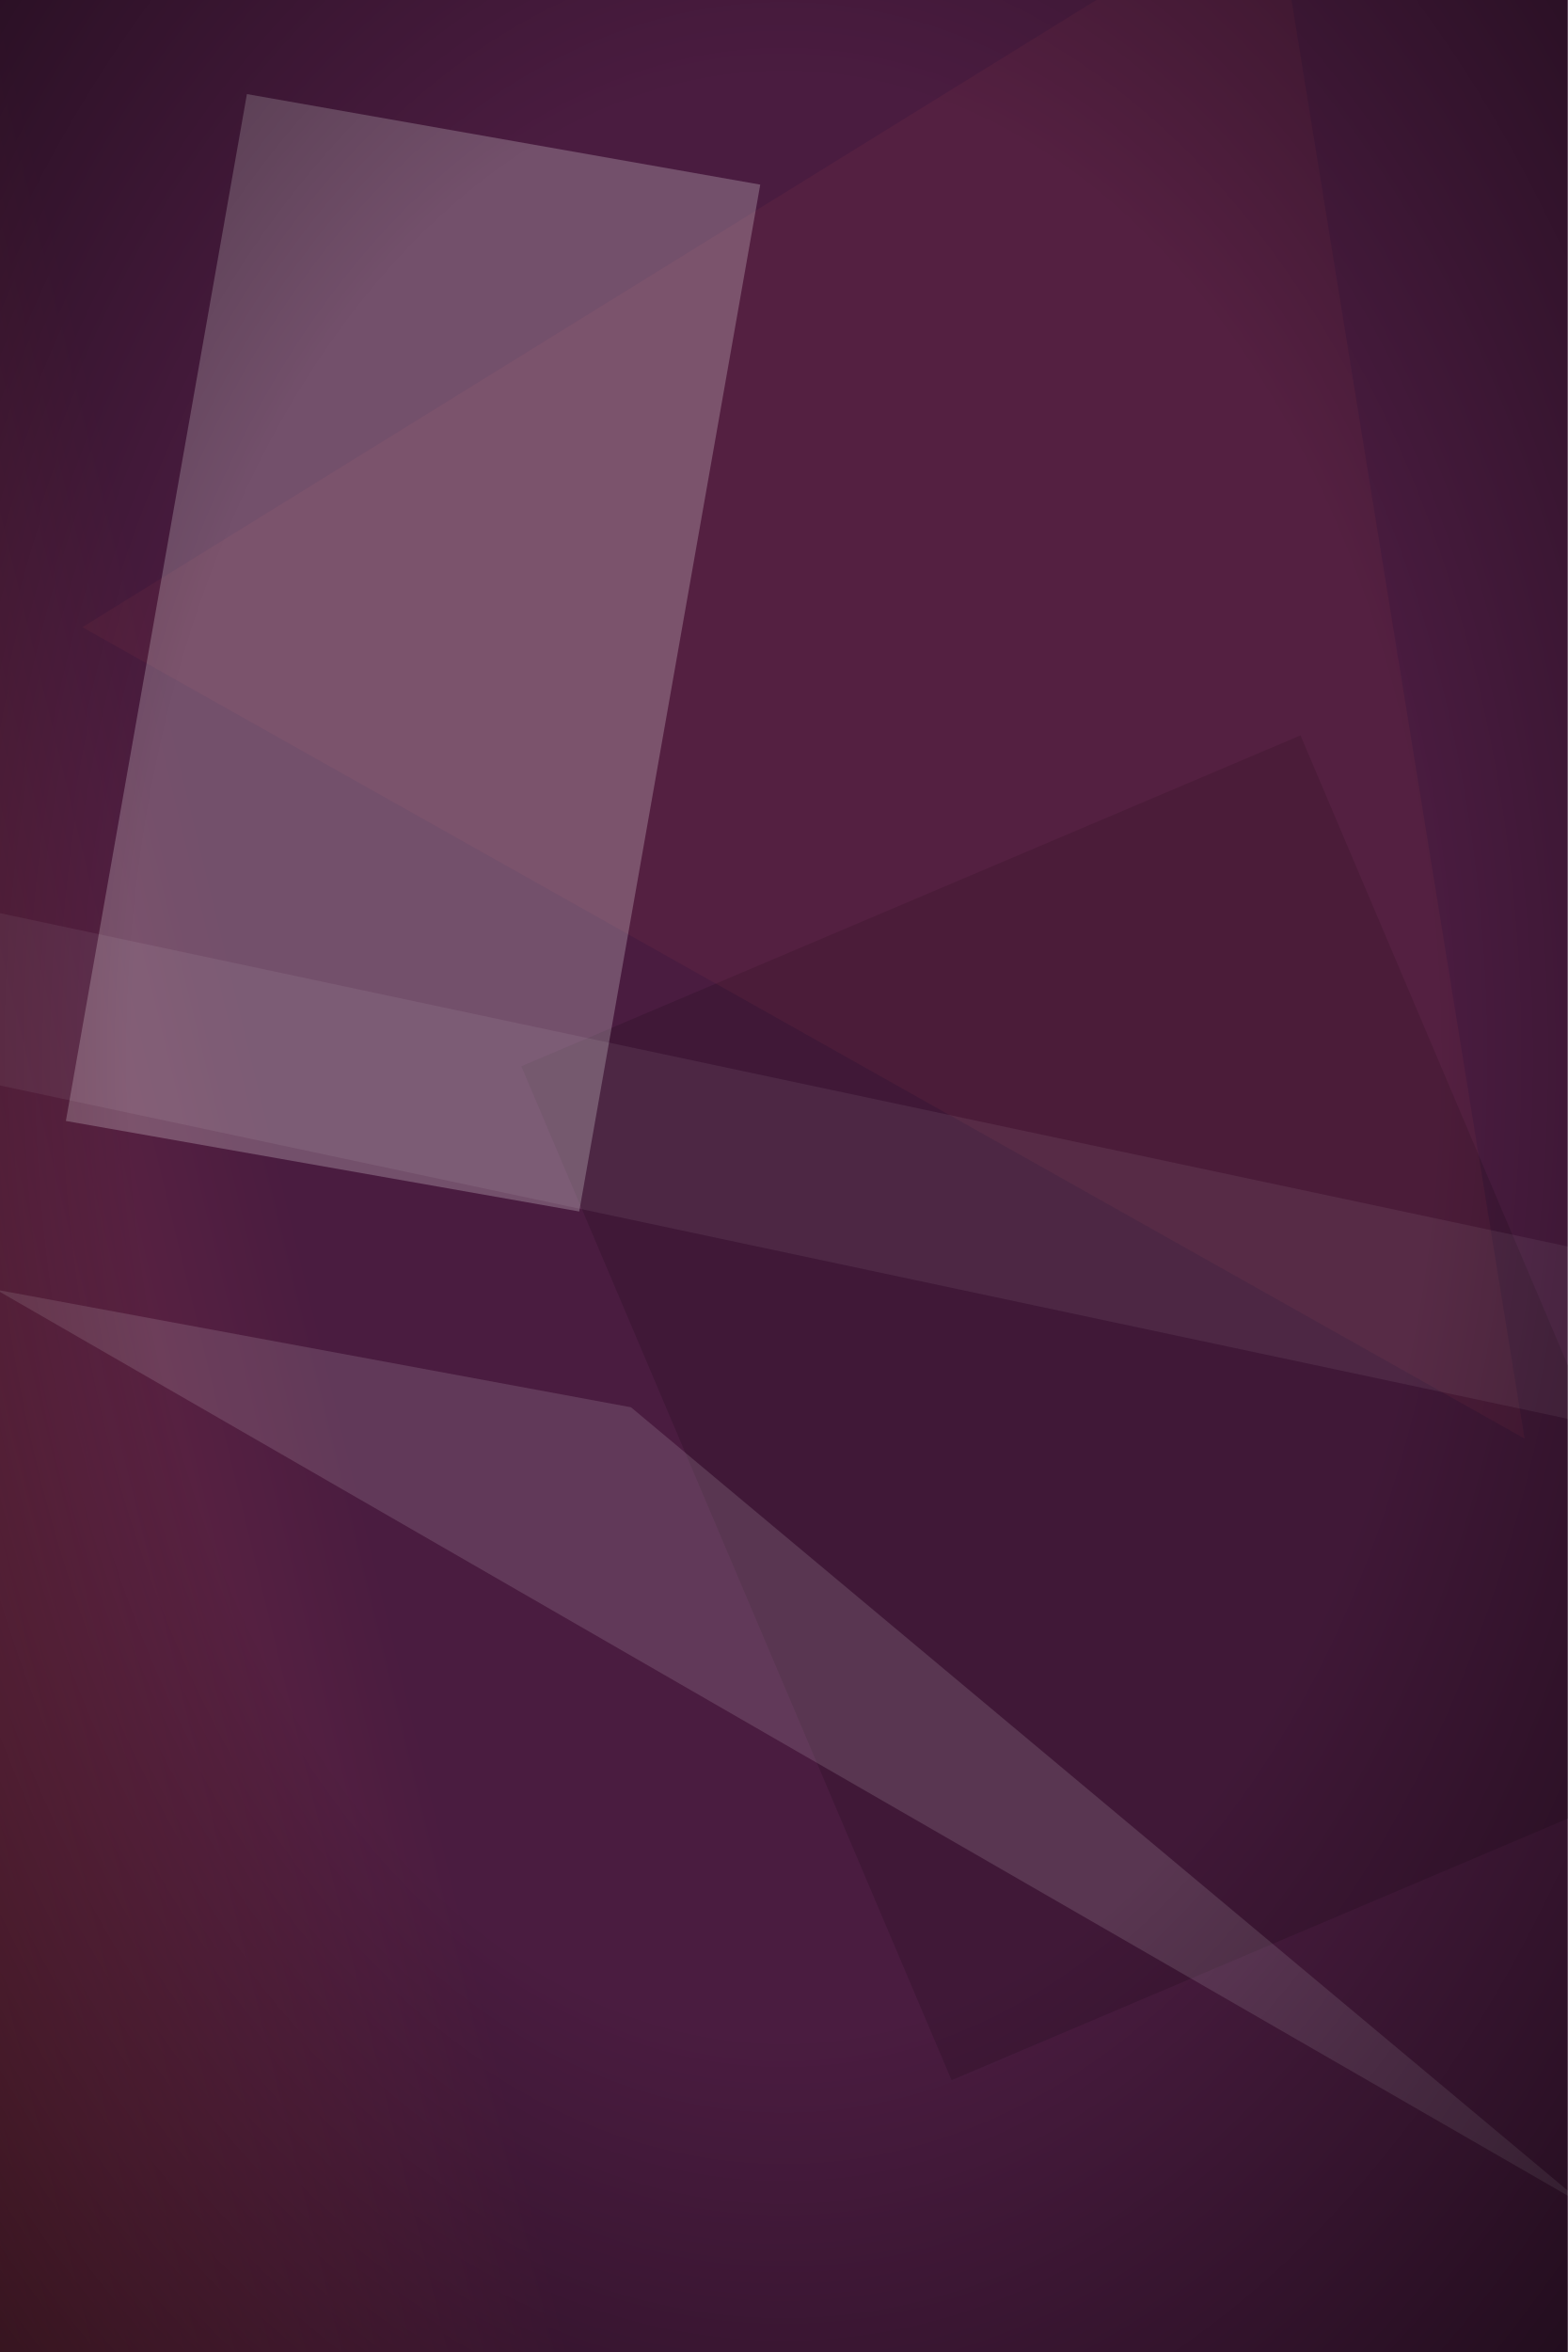
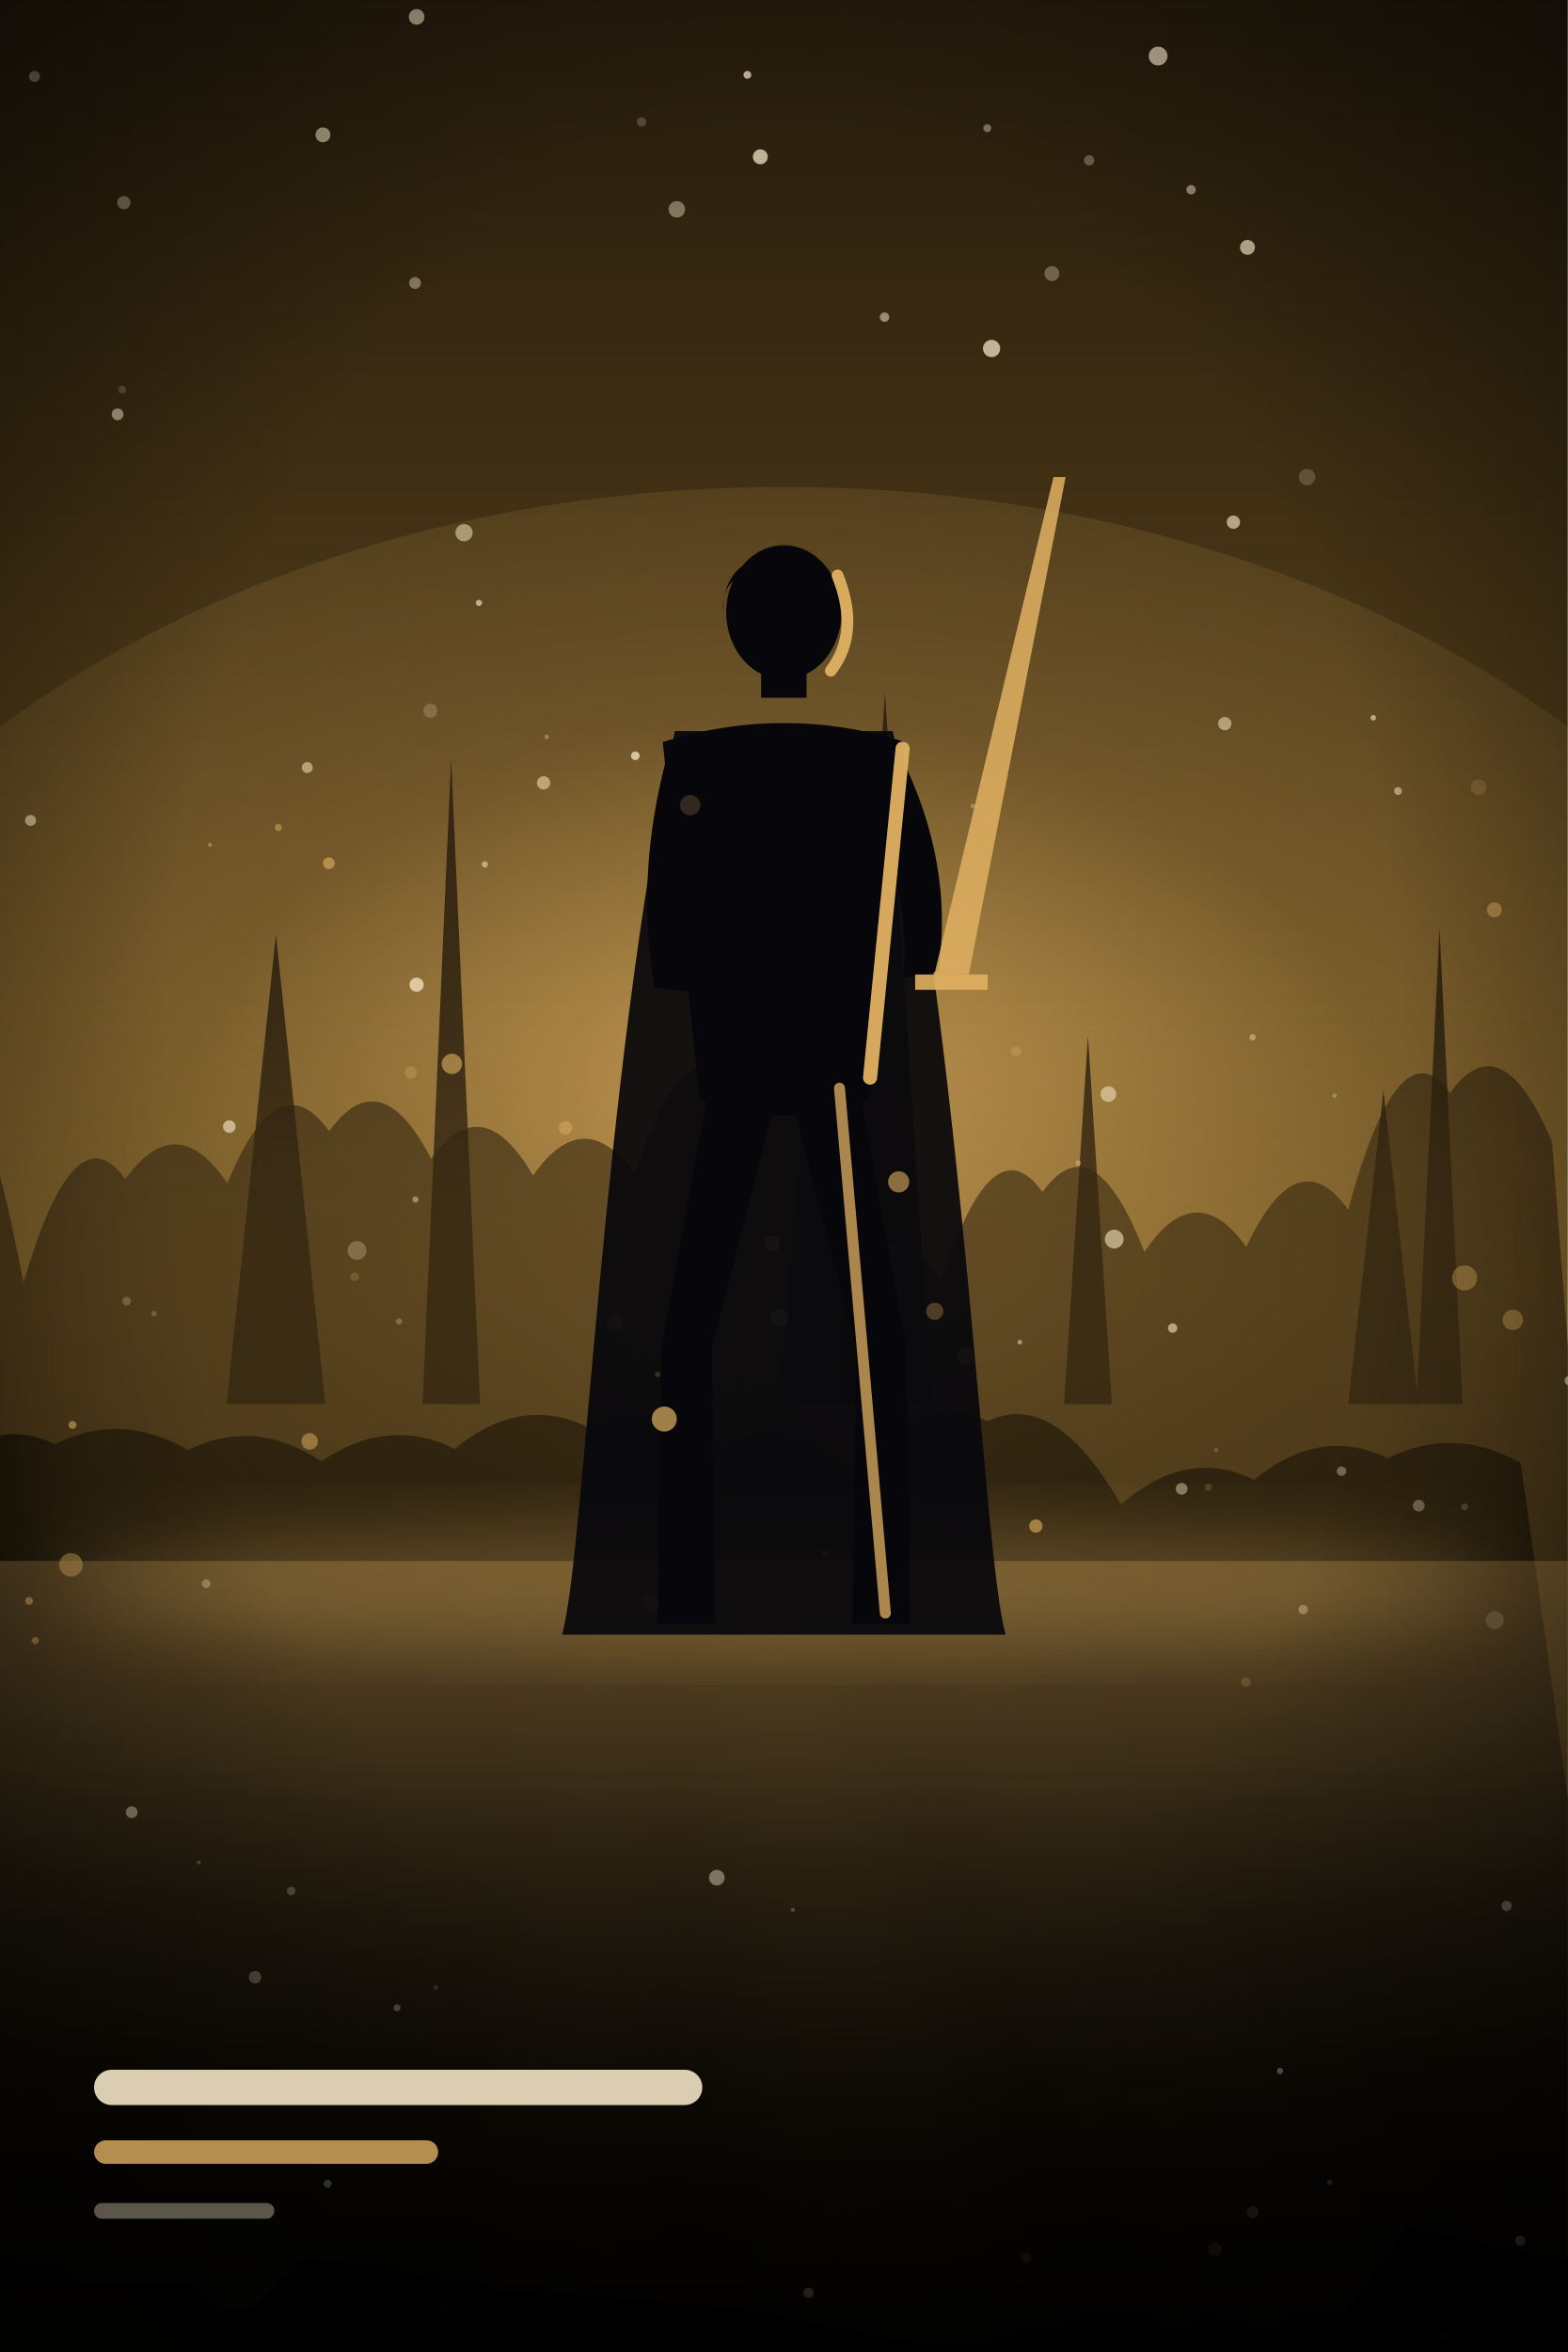
<svg xmlns="http://www.w3.org/2000/svg" viewBox="0 0 400 600" width="400" height="600">
  <defs>
-     <linearGradient id="g" gradientTransform="rotate(160)">
-       <stop offset="0" stop-color="#4a1c40" />
-       <stop offset="1" stop-color="#c94b4b" />
+     <linearGradient id="sky20" x1="0" y1="0" x2="0" y2="1">
+       <stop offset="0" stop-color="#241a0c" />
+       <stop offset=".55" stop-color="#6d5220" />
+       <stop offset="1" stop-color="#241a0c" />
    </linearGradient>
-     <radialGradient id="v" cx="0.5" cy="0.45" r="0.75">
-       <stop offset="0.55" stop-color="#000" stop-opacity="0" />
-       <stop offset="1" stop-color="#000" stop-opacity="0.55" />
+     <radialGradient id="halo20" cx=".5" cy=".42" r=".62">
+       <stop offset="0" stop-color="#e0b062" stop-opacity=".85" />
+       <stop offset=".45" stop-color="#e0b062" stop-opacity=".22" />
+       <stop offset="1" stop-color="#e0b062" stop-opacity="0" />
    </radialGradient>
+     <linearGradient id="fig20" x1="0" y1="0" x2="0" y2="1">
+       <stop offset="0" stop-color="#000" stop-opacity=".92" />
+       <stop offset="1" stop-color="#000" stop-opacity=".99" />
+     </linearGradient>
+     <linearGradient id="floor20" x1="0" y1="0" x2="0" y2="1">
+       <stop offset="0" stop-color="#e0b062" stop-opacity=".30" />
+       <stop offset="1" stop-color="#241a0c" stop-opacity="0" />
+     </linearGradient>
+     <radialGradient id="vig20" cx=".5" cy=".45" r=".78">
+       <stop offset=".5" stop-color="#000" stop-opacity="0" />
+       <stop offset="1" stop-color="#000" stop-opacity=".72" />
+     </radialGradient>
+     <linearGradient id="band20" x1="0" y1="0" x2="0" y2="1">
+       <stop offset="0" stop-color="#000" stop-opacity="0" />
+       <stop offset="1" stop-color="#000" stop-opacity=".85" />
+     </linearGradient>
+     <filter id="soft20" x="-30%" y="-30%" width="160%" height="160%">
+       <feGaussianBlur stdDeviation="9" />
+     </filter>
+     <filter id="mist20" x="-30%" y="-30%" width="160%" height="160%">
+       <feGaussianBlur stdDeviation="16" />
+     </filter>
  </defs>
-   <rect width="400" height="600" fill="url(#g)" />
-   <rect x="133" y="272" width="216" height="281" transform="rotate(-23 133 272)" fill="#000000" opacity="0.14" />
-   <polygon points="389,367 21,160 325,-28" fill="#c94b4b" opacity="0.08" />
-   <polygon points="161,359 405,563 -1,329" fill="#ffffff" opacity="0.13" />
-   <rect x="63" y="24" width="133" height="266" transform="rotate(10 63 24)" fill="#ffffff" opacity="0.23" />
-   <rect x="-200" y="276" width="900" height="43" transform="rotate(12 200 300)" fill="#ffffff" opacity="0.07" />
-   <rect width="400" height="600" fill="url(#v)" />
+   <rect width="400" height="600" fill="url(#sky20)" />
+   <ellipse cx="200.0" cy="328.2" rx="280.0" ry="204" fill="url(#halo20)" />
+   <polygon points="161.4,248.2 304.2,600 374.7,600" fill="#e0b062" opacity="0.1" filter="url(#soft20)" />
+   <polygon points="161.4,248.2 206.8,600 262.9,600" fill="#e0b062" opacity="0.1" filter="url(#soft20)" />
+   <polygon points="161.4,248.2 121.7,600 166.6,600" fill="#e0b062" opacity="0.1" filter="url(#soft20)" />
+   <polygon points="161.4,248.2 190.8,600 265.0,600" fill="#e0b062" opacity="0.1" filter="url(#soft20)" />
+   <path d="M-20.0,276.5 Q-7.0,258.3 6.0,327.2 Q19.0,282.6 32.0,300.8 Q45.0,282.6 58.0,301.8 Q71.0,270.4 84.0,288.6 Q97.0,270.4 110.0,295.6 Q123.0,277.4 136.0,299.9 Q149.0,281.3 162.0,299.5 Q175.0,259.6 188.0,277.8 Q201.0,259.6 214.0,323.0 Q227.0,304.8 240.0,327.4 Q253.0,285.9 266.0,304.1 Q279.0,285.9 292.0,319.4 Q305.0,299.9 318.0,318.1 Q331.0,290.4 344.0,308.6 Q357.0,260.6 370.0,278.8 Q383.0,260.6 396.0,291.2 L420,600 L-20,600 Z" fill="#241a0c" opacity="0.6" />
+   <polygon points="344.0,358.2 353.0,278.1 361.9,358.2" fill="#241a0c" opacity="0.8" />
+   <polygon points="57.8,358.2 70.4,238.4 83.0,358.2" fill="#241a0c" opacity="0.8" />
+   <polygon points="198.7,358.2 209.3,233.3 219.8,358.2" fill="#241a0c" opacity="0.8" />
+   <polygon points="213.9,358.2 225.8,176.6 237.8,358.2" fill="#241a0c" opacity="0.8" />
+   <polygon points="271.5,358.2 277.6,264.3 283.7,358.2" fill="#241a0c" opacity="0.8" />
+   <polygon points="361.4,358.2 367.3,236.7 373.2,358.2" fill="#241a0c" opacity="0.8" />
+   <polygon points="107.8,358.2 115.1,193.5 122.5,358.2" fill="#241a0c" opacity="0.8" />
+   <path d="M-20.0,379.4 Q-3.0,360.0 14.0,368.4 Q31.0,360.0 48.0,369.9 Q65.0,361.5 82.0,372.8 Q99.0,361.2 116.0,369.6 Q133.0,355.7 150.0,364.1 Q167.0,355.7 184.0,368.6 Q201.0,360.2 218.0,375.5 Q235.0,354.2 252.0,362.6 Q269.0,354.2 286.0,383.8 Q303.0,369.1 320.0,377.5 Q337.0,363.6 354.0,372.0 Q371.0,363.6 388.0,373.2 L420,600 L-20,600 Z" fill="#000" opacity="0.6" />
+   <rect x="0" y="398.2" width="400" height="201.8" fill="url(#floor20)" />
+   <ellipse cx="200.0" cy="404.2" rx="184.0" ry="16" fill="#e0b062" opacity=".3" filter="url(#soft20)" />
+   <circle cx="123.7" cy="220.5" r="0.8" fill="#fff0d0" opacity="0.5" />
+   <circle cx="368.7" cy="596.5" r="1.4" fill="#fff0d0" opacity="0.5" />
+   <circle cx="275.1" cy="296.7" r="0.7" fill="#fff0d0" opacity="0.4" />
+   <circle cx="227.4" cy="318.8" r="1.7" fill="#fff0d0" opacity="0.2" />
+   <circle cx="319.6" cy="564.3" r="1.5" fill="#fff0d0" opacity="0.3" />
+   <circle cx="50.7" cy="475.1" r="0.5" fill="#fff0d0" opacity="0.3" />
+   <circle cx="310.3" cy="369.9" r="0.6" fill="#fff0d0" opacity="0.2" />
+   <circle cx="373.7" cy="384.4" r="0.9" fill="#fff0d0" opacity="0.2" />
+   <circle cx="384.4" cy="486.2" r="1.3" fill="#fff0d0" opacity="0.4" />
+   <circle cx="191.9" cy="246.1" r="1.6" fill="#fff0d0" opacity="0.4" />
+   <circle cx="198.9" cy="336.3" r="2.3" fill="#fff0d0" opacity="0.6" />
+   <circle cx="282.8" cy="279.1" r="2.0" fill="#fff0d0" opacity="0.6" />
+   <circle cx="319.6" cy="264.6" r="0.8" fill="#fff0d0" opacity="0.4" />
+   <circle cx="118.4" cy="135.9" r="2.2" fill="#fff0d0" opacity="0.5" />
+   <circle cx="404.4" cy="13.8" r="1.7" fill="#fff0d0" opacity="0.4" />
+   <circle cx="261.8" cy="575.9" r="1.3" fill="#fff0d0" opacity="0.2" />
+   <circle cx="251.9" cy="32.7" r="1.0" fill="#fff0d0" opacity="0.4" />
+   <circle cx="340.5" cy="279.5" r="0.6" fill="#fff0d0" opacity="0.3" />
+   <circle cx="248.2" cy="205.6" r="0.6" fill="#fff0d0" opacity="0.3" />
+   <circle cx="310.0" cy="573.8" r="1.7" fill="#fff0d0" opacity="0.2" />
+   <circle cx="-7.3" cy="376.6" r="1.2" fill="#fff0d0" opacity="0.2" />
+   <circle cx="253.0" cy="88.9" r="2.2" fill="#fff0d0" opacity="0.7" />
+   <circle cx="299.2" cy="338.8" r="1.2" fill="#fff0d0" opacity="0.7" />
+   <circle cx="182.9" cy="479.0" r="2.0" fill="#fff0d0" opacity="0.5" />
+   <circle cx="7.8" cy="209.3" r="1.4" fill="#fff0d0" opacity="0.6" />
+   <circle cx="381.4" cy="413.3" r="2.3" fill="#fff0d0" opacity="0.2" />
+   <circle cx="78.4" cy="195.8" r="1.4" fill="#fff0d0" opacity="0.5" />
+   <circle cx="156.9" cy="337.3" r="2.1" fill="#fff0d0" opacity="0.5" />
+   <circle cx="333.5" cy="121.7" r="2.1" fill="#fff0d0" opacity="0.2" />
+   <circle cx="30.0" cy="105.7" r="1.5" fill="#fff0d0" opacity="0.6" />
+   <circle cx="106.0" cy="306.0" r="0.8" fill="#fff0d0" opacity="0.5" />
+   <circle cx="210.5" cy="396.4" r="0.7" fill="#fff0d0" opacity="0.6" />
+   <circle cx="400.4" cy="352.2" r="1.2" fill="#fff0d0" opacity="0.6" />
+   <circle cx="268.4" cy="69.8" r="1.9" fill="#fff0d0" opacity="0.3" />
+   <circle cx="246.2" cy="345.9" r="2.2" fill="#fff0d0" opacity="0.5" />
+   <circle cx="284.3" cy="316.1" r="2.4" fill="#fff0d0" opacity="0.7" />
+   <circle cx="52.6" cy="404.0" r="1.1" fill="#fff0d0" opacity="0.4" />
+   <circle cx="82.4" cy="34.4" r="1.9" fill="#fff0d0" opacity="0.6" />
+   <circle cx="172.7" cy="53.4" r="2.1" fill="#fff0d0" opacity="0.4" />
+   <circle cx="197.0" cy="317.3" r="2.0" fill="#fff0d0" opacity="0.7" />
+   <circle cx="312.5" cy="184.6" r="1.7" fill="#fff0d0" opacity="0.5" />
+   <circle cx="190.7" cy="19.1" r="1.0" fill="#fff0d0" opacity="0.7" />
+   <circle cx="122.2" cy="153.8" r="0.8" fill="#fff0d0" opacity="0.6" />
+   <circle cx="91.1" cy="319.0" r="2.4" fill="#fff0d0" opacity="0.3" />
+   <circle cx="101.8" cy="337.1" r="0.8" fill="#fff0d0" opacity="0.3" />
+   <circle cx="326.6" cy="528.3" r="0.8" fill="#fff0d0" opacity="0.7" />
+   <circle cx="-7.3" cy="368.1" r="1.4" fill="#fff0d0" opacity="0.6" />
+   <circle cx="162.1" cy="192.8" r="1.1" fill="#fff0d0" opacity="0.7" />
+   <circle cx="163.7" cy="31.1" r="1.2" fill="#fff0d0" opacity="0.2" />
+   <circle cx="225.7" cy="80.9" r="1.2" fill="#fff0d0" opacity="0.5" />
+   <circle cx="277.9" cy="40.9" r="1.3" fill="#fff0d0" opacity="0.3" />
+   <circle cx="8.8" cy="19.5" r="1.4" fill="#fff0d0" opacity="0.4" />
+   <circle cx="106.3" cy="251.2" r="1.8" fill="#fff0d0" opacity="0.7" />
+   <circle cx="318.3" cy="63.1" r="1.9" fill="#fff0d0" opacity="0.7" />
+   <circle cx="109.8" cy="181.3" r="1.8" fill="#fff0d0" opacity="0.2" />
+   <circle cx="31.2" cy="99.4" r="1.0" fill="#fff0d0" opacity="0.2" />
+   <circle cx="-7.1" cy="599.4" r="1.3" fill="#fff0d0" opacity="0.2" />
+   <circle cx="32.3" cy="331.9" r="1.1" fill="#fff0d0" opacity="0.3" />
+   <circle cx="106.3" cy="4.3" r="2.0" fill="#fff0d0" opacity="0.6" />
+   <circle cx="206.3" cy="584.9" r="1.3" fill="#fff0d0" opacity="0.7" />
+   <circle cx="295.5" cy="14.3" r="2.4" fill="#fff0d0" opacity="0.7" />
+   <circle cx="362.0" cy="384.1" r="1.5" fill="#fff0d0" opacity="0.4" />
+   <circle cx="101.3" cy="512.2" r="0.9" fill="#fff0d0" opacity="0.4" />
+   <circle cx="314.7" cy="133.2" r="1.7" fill="#fff0d0" opacity="0.6" />
+   <circle cx="387.9" cy="571.6" r="1.3" fill="#fff0d0" opacity="0.7" />
+   <circle cx="31.6" cy="51.7" r="1.7" fill="#fff0d0" opacity="0.4" />
+   <circle cx="260.2" cy="342.4" r="0.6" fill="#fff0d0" opacity="0.6" />
+   <circle cx="339.3" cy="556.7" r="0.7" fill="#fff0d0" opacity="0.4" />
+   <circle cx="33.6" cy="462.3" r="1.5" fill="#fff0d0" opacity="0.5" />
+   <circle cx="58.5" cy="287.4" r="1.6" fill="#fff0d0" opacity="0.7" />
+   <circle cx="113.2" cy="589.2" r="1.7" fill="#fff0d0" opacity="0.3" />
+   <circle cx="111.2" cy="507.0" r="0.6" fill="#fff0d0" opacity="0.2" />
+   <circle cx="202.3" cy="487.2" r="0.5" fill="#fff0d0" opacity="0.3" />
+   <circle cx="332.5" cy="410.6" r="1.2" fill="#fff0d0" opacity="0.4" />
+   <circle cx="303.9" cy="48.4" r="1.2" fill="#fff0d0" opacity="0.5" />
+   <circle cx="139.5" cy="188.0" r="0.6" fill="#fff0d0" opacity="0.3" />
+   <circle cx="158.9" cy="370.2" r="0.5" fill="#fff0d0" opacity="0.2" />
+   <circle cx="301.5" cy="379.8" r="1.5" fill="#fff0d0" opacity="0.5" />
+   <circle cx="342.3" cy="375.3" r="1.2" fill="#fff0d0" opacity="0.4" />
+   <circle cx="138.7" cy="199.7" r="1.7" fill="#fff0d0" opacity="0.5" />
+   <circle cx="356.7" cy="201.8" r="1.0" fill="#fff0d0" opacity="0.5" />
+   <circle cx="65.1" cy="504.4" r="1.6" fill="#fff0d0" opacity="0.4" />
+   <circle cx="74.3" cy="482.4" r="1.1" fill="#fff0d0" opacity="0.3" />
+   <circle cx="83.6" cy="557.1" r="1.0" fill="#fff0d0" opacity="0.7" />
+   <circle cx="166.1" cy="409.0" r="1.9" fill="#fff0d0" opacity="0.4" />
+   <circle cx="350.4" cy="183.1" r="0.7" fill="#fff0d0" opacity="0.6" />
+   <circle cx="194.0" cy="40.0" r="1.9" fill="#fff0d0" opacity="0.7" />
+   <circle cx="105.9" cy="72.2" r="1.5" fill="#fff0d0" opacity="0.4" />
+   <circle cx="212.4" cy="408.2" r="0.6" fill="#fff0d0" opacity="0.2" />
+   <circle cx="53.6" cy="215.5" r="0.5" fill="#fff0d0" opacity="0.3" />
+   <rect x="-20" y="278.2" width="440" height="150" fill="#6d5220" opacity=".22" filter="url(#mist20)" />
+   <g>
+     <path d="M172.2,186.5 C153.6,274.9 149.1,397.7 143.4,417.0 L256.6,417.0 C250.9,397.7 246.4,274.9 227.8,186.5 Z" fill="#06060b" opacity=".92" />
+     <path d="M181.3,274.9 L199.4,274.9 L181.6,343.9 L182.5,414.2 L167.8,414.2 L168.7,343.9 Z" fill="#06060b" />
+     <path d="M200.6,274.9 L218.7,274.9 L231.3,343.9 L232.2,414.2 L217.5,414.2 L218.4,343.9 Z" fill="#06060b" />
+     <path d="M169.1,189.3 Q200.0,179.6 230.9,189.3 L221.5,280.4 Q200.0,288.7 178.5,280.4 Z" fill="#06060b" />
+     <path d="M170.3,192.6 q-8.3,30.4 -3.3,59.3 l8.8,1.1 q-1.1,-30.4 7.2,-56.6 Z" fill="#06060b" />
+     <path d="M229.7,192.6 q13.8,27.6 9.7,55.2 l-8.8,1.7 q1.7,-26.2 -12.4,-52.4 Z" fill="#06060b" />
+     <rect x="194.2" y="165.6" width="11.6" height="12.4" fill="#06060b" />
+     <ellipse cx="200.0" cy="156.2" rx="14.7" ry="17.1" fill="#06060b" />
+     <path d="M184.3,154.5 q3.4,-22.2 31.5,-1.0 q-5.1,-9.4 -15.7,-8.9 q-16.3,-0.3 -15.7,11.6 Z" fill="#06060b" />
+     <g opacity=".95" stroke="#e0b062" fill="none" stroke-linecap="round">
+       <path d="M213.7,146.8 q5.8,14.5 -1.7,24.3" stroke-width="3.0" />
+       <path d="M230.3,191.0 L222.0,274.9" stroke-width="3.6" />
+       <path d="M214.2,277.6 L225.9,411.5" stroke-width="2.8" opacity=".8" />
+     </g>
+   </g>
+   <g>
+     <polygon points="238.4,248.6 247.2,248.6 271.9,121.7 268.8,121.7" fill="#e0b062" opacity=".85" />
+     <rect x="233.5" y="248.6" width="18.5" height="3.9" fill="#e0b062" opacity=".9" />
+   </g>
+   <circle cx="169.5" cy="362.0" r="3.2" fill="#e0b062" opacity="0.7" />
+   <circle cx="308.3" cy="379.4" r="0.9" fill="#e0b062" opacity="0.2" />
+   <circle cx="229.3" cy="301.5" r="2.7" fill="#e0b062" opacity="0.6" />
+   <circle cx="259.3" cy="268.2" r="1.3" fill="#e0b062" opacity="0.3" />
+   <circle cx="90.5" cy="325.7" r="1.1" fill="#e0b062" opacity="0.2" />
+   <circle cx="83.9" cy="220.2" r="1.5" fill="#e0b062" opacity="0.6" />
+   <circle cx="18.5" cy="363.5" r="1.0" fill="#e0b062" opacity="0.7" />
+   <circle cx="18.1" cy="399.2" r="3.0" fill="#e0b062" opacity="0.5" />
+   <circle cx="238.5" cy="334.5" r="2.2" fill="#e0b062" opacity="0.3" />
+   <circle cx="386.0" cy="336.7" r="2.6" fill="#e0b062" opacity="0.4" />
+   <circle cx="144.3" cy="287.7" r="1.7" fill="#e0b062" opacity="0.5" />
+   <circle cx="317.9" cy="429.1" r="1.2" fill="#e0b062" opacity="0.2" />
+   <circle cx="9.0" cy="418.5" r="0.9" fill="#e0b062" opacity="0.5" />
+   <circle cx="403.3" cy="437.8" r="1.2" fill="#e0b062" opacity="0.2" />
+   <circle cx="7.4" cy="408.4" r="1.0" fill="#e0b062" opacity="0.6" />
+   <circle cx="373.7" cy="326.0" r="3.2" fill="#e0b062" opacity="0.4" />
+   <circle cx="115.3" cy="271.4" r="2.6" fill="#e0b062" opacity="0.6" />
+   <circle cx="377.3" cy="200.8" r="2.0" fill="#e0b062" opacity="0.2" />
+   <circle cx="381.3" cy="232.1" r="1.9" fill="#e0b062" opacity="0.5" />
+   <circle cx="264.3" cy="389.3" r="1.7" fill="#e0b062" opacity="0.6" />
+   <circle cx="39.3" cy="335.1" r="0.7" fill="#e0b062" opacity="0.3" />
+   <circle cx="176.1" cy="205.4" r="2.6" fill="#e0b062" opacity="0.2" />
+   <circle cx="167.8" cy="350.6" r="0.7" fill="#e0b062" opacity="0.2" />
+   <circle cx="79.0" cy="367.7" r="2.1" fill="#e0b062" opacity="0.5" />
+   <circle cx="71.0" cy="211.1" r="0.9" fill="#e0b062" opacity="0.5" />
+   <circle cx="104.8" cy="273.6" r="1.6" fill="#e0b062" opacity="0.3" />
+   <path d="M336.0,600 L358.9,568.1 L400.5,577.1 L440.1,600 Z" fill="#000" opacity=".85" />
+   <path d="M96.6,600 L129.1,584.3 L188.2,588.7 L244.3,600 Z" fill="#000" opacity=".85" />
+   <path d="M53.2,600 L77.8,575.9 L122.6,582.6 L165.1,600 Z" fill="#000" opacity=".85" />
+   <rect width="400" height="600" fill="url(#vig20)" />
+   <rect x="0" y="450" width="400" height="150" fill="url(#band20)" />
+   <rect x="24" y="528" width="155.2" height="9" rx="4.5" fill="#fff0d0" opacity=".85" />
+   <rect x="24" y="546" width="87.8" height="6" rx="3" fill="#e0b062" opacity=".8" />
+   <rect x="24" y="562" width="46" height="4" rx="2" fill="#fff0d0" opacity=".35" />
</svg>
